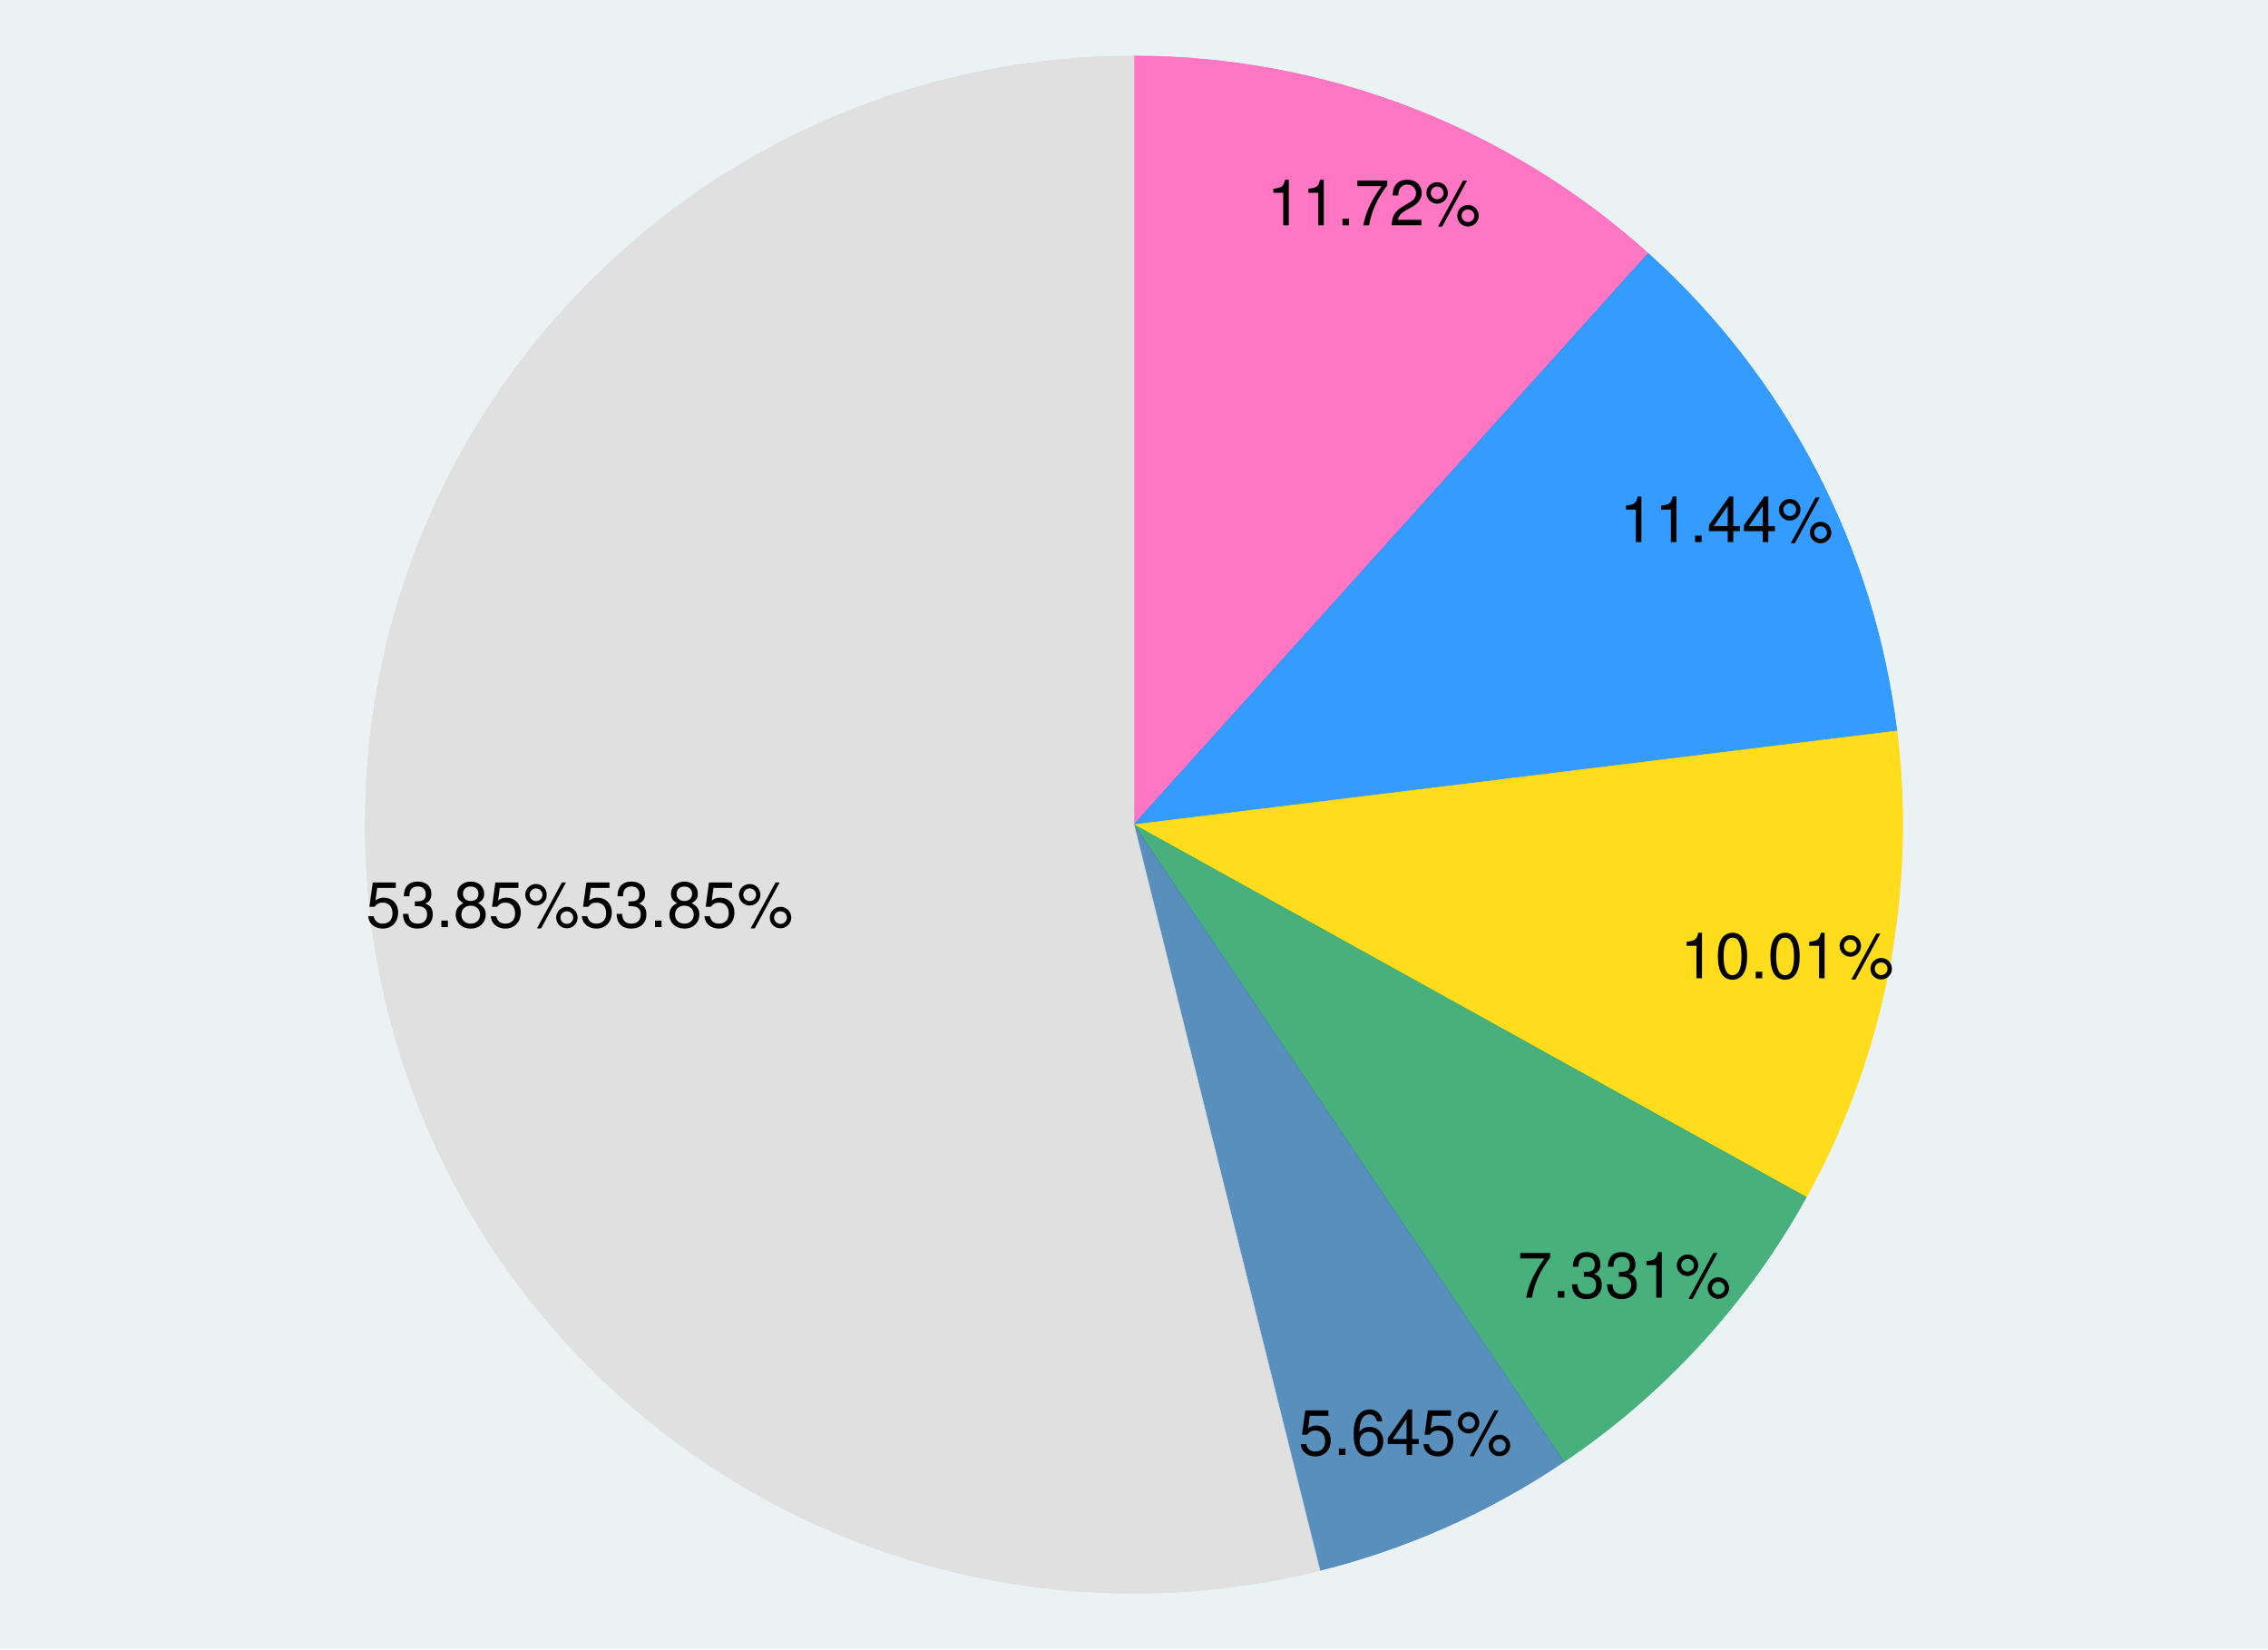
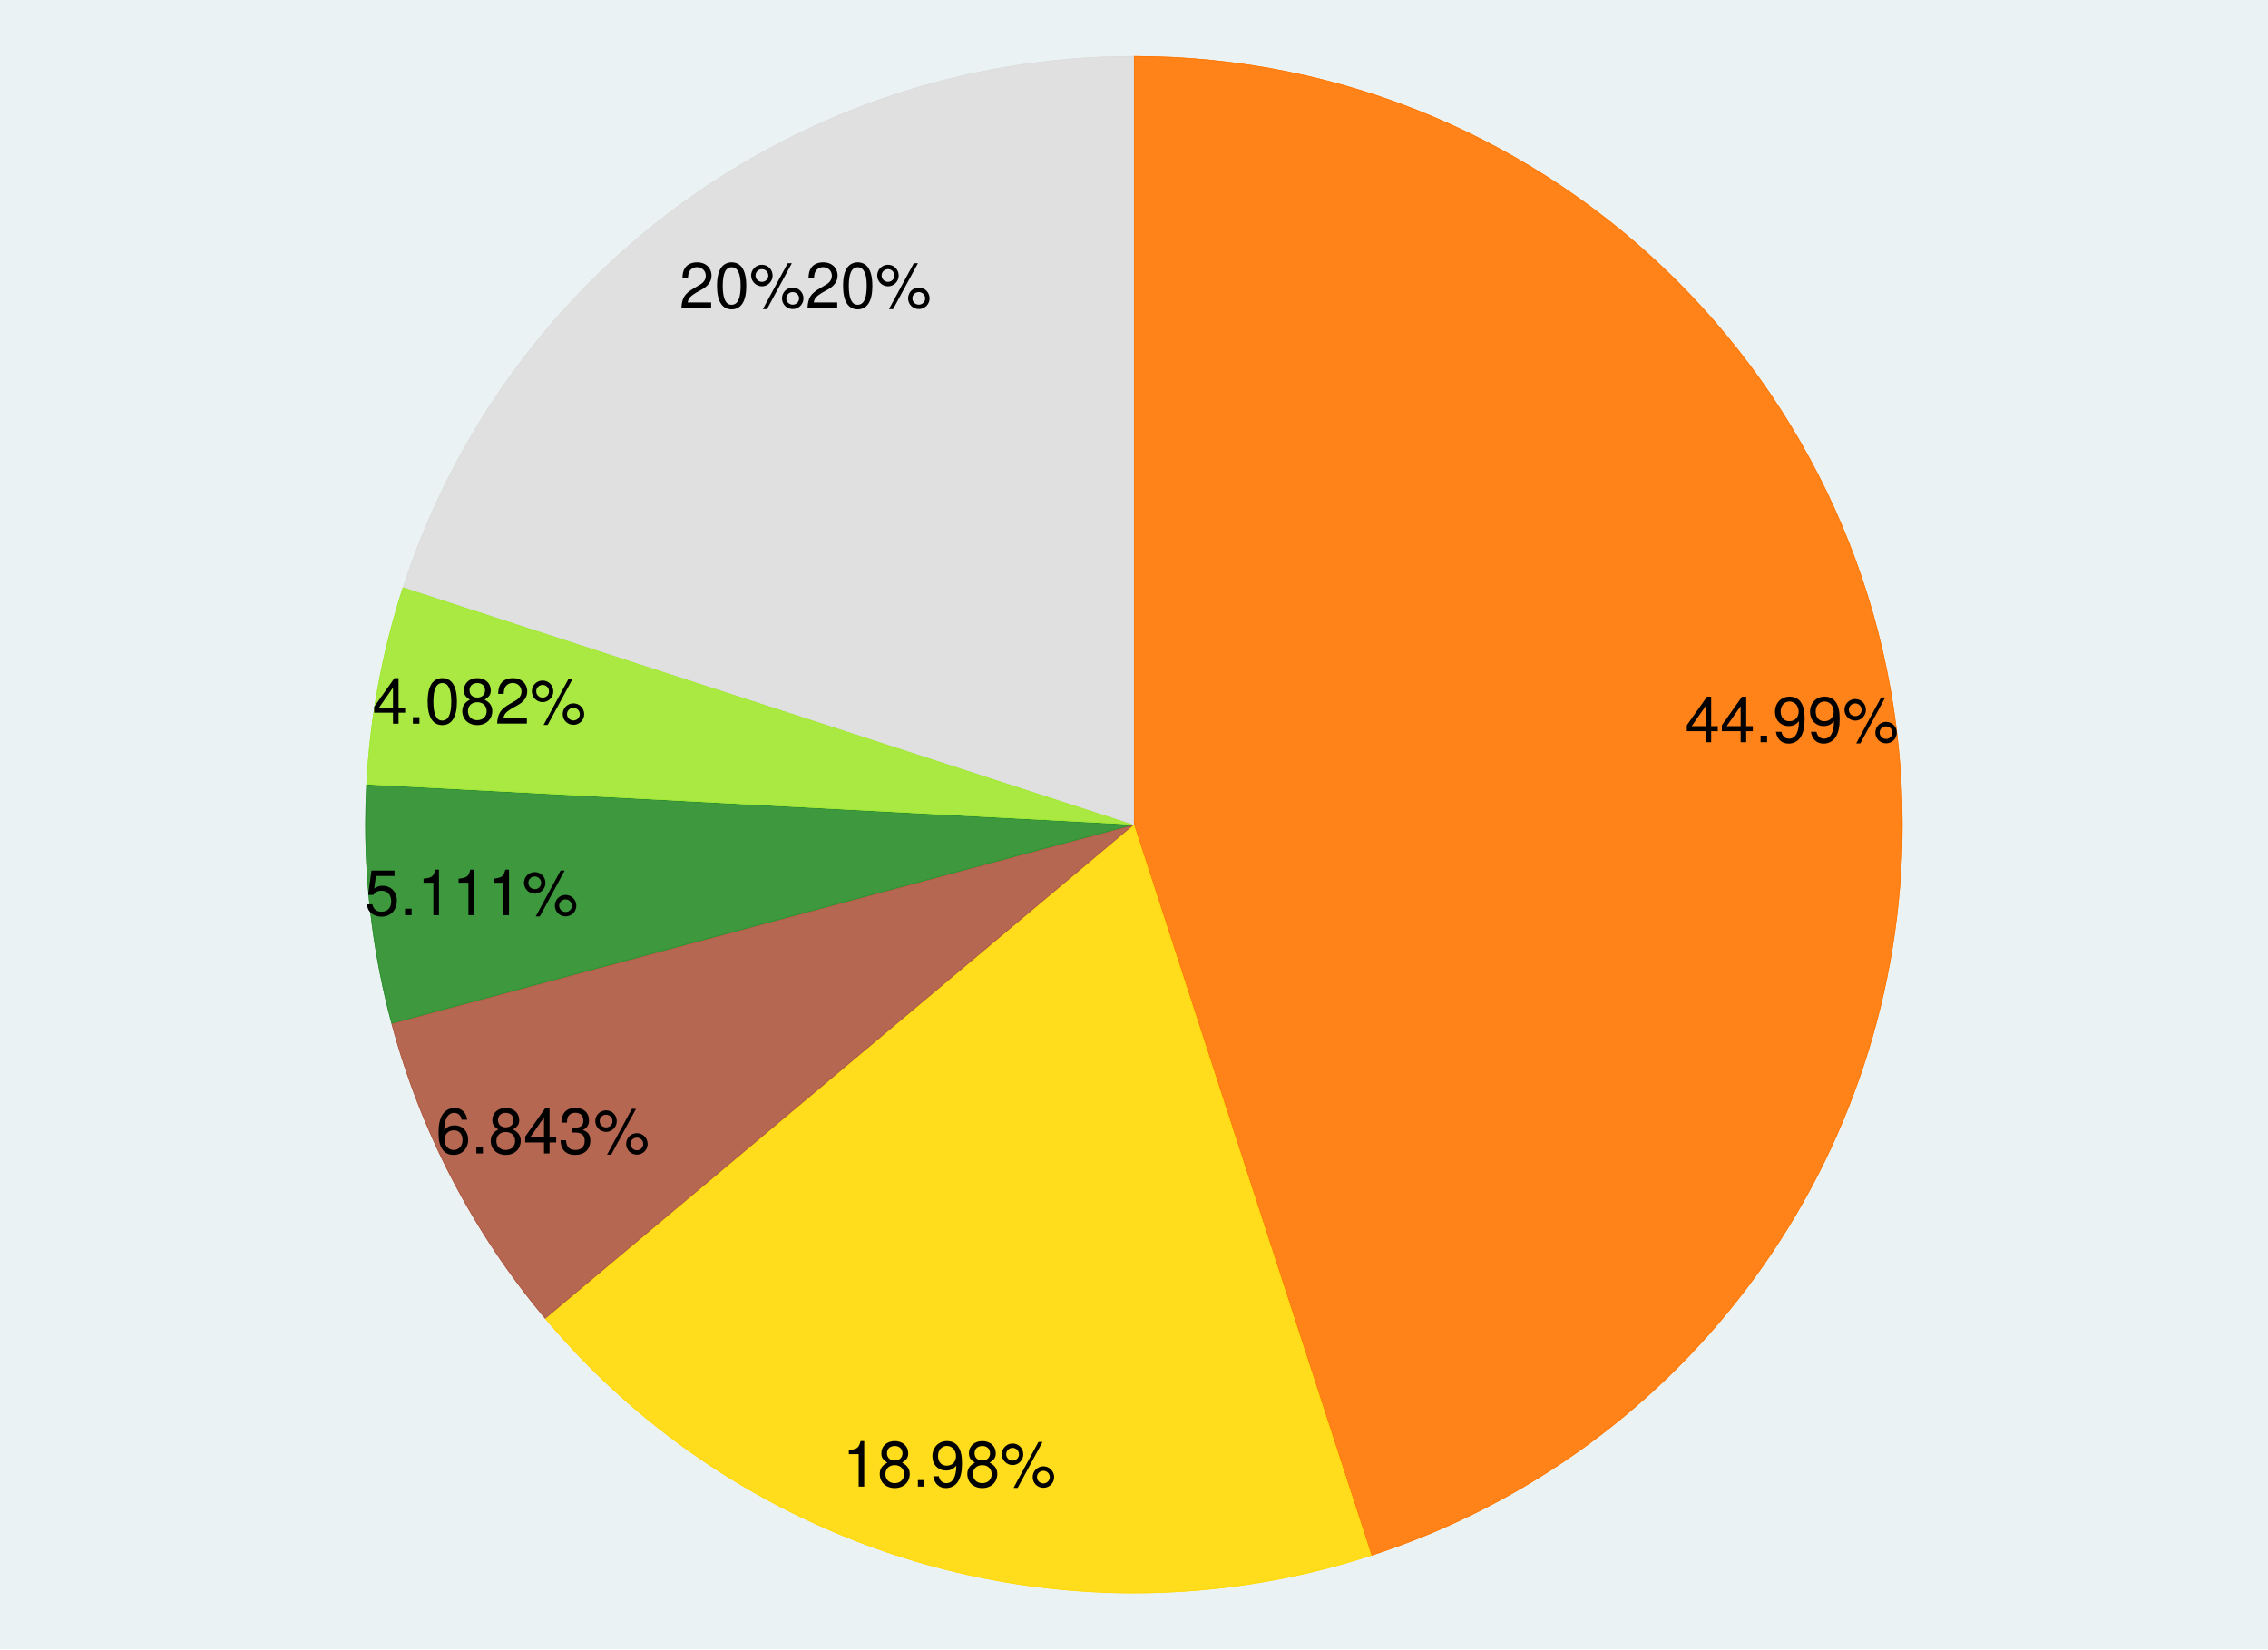
- <svg xmlns="http://www.w3.org/2000/svg" viewBox="0 0 528 384" height="384" width="528" xml:space="preserve" id="svg2" version="1.1">
-   <defs id="defs6" />
-   <g transform="matrix(1.333333,0,0,-1.333333,0,384)" id="g10">
-     <g transform="scale(0.1)" id="g12">
-       <path id="path14" style="fill:#eaf2f3;fill-opacity:1;fill-rule:nonzero;stroke:none" d="M 0,0 H 3960 V 2880 H 0 Z" />
-       <path id="path16" style="fill:#ff77c3;fill-opacity:1;fill-rule:nonzero;stroke:none" d="m 1979.88,1439.95 898.01,997.35 c -246.46,221.92 -566.37,344.72 -898.01,344.72" />
-       <path id="path18" style="fill:none;stroke:#ff68bc;stroke-width:1.2;stroke-linecap:butt;stroke-linejoin:miter;stroke-miterlimit:10;stroke-dasharray:none;stroke-opacity:1" d="m 1979.88,1439.95 898.01,997.35 c -246.46,221.92 -566.37,344.72 -898.01,344.72 z" />
-       <path id="path20" style="fill:#349bff;fill-opacity:1;fill-rule:nonzero;stroke:none" d="m 1979.88,1439.95 1332.06,163.56 c -39.43,321.17 -193.58,617.28 -434.05,833.79" />
-       <path id="path22" style="fill:none;stroke:#1e90ff;stroke-width:1.2;stroke-linecap:butt;stroke-linejoin:miter;stroke-miterlimit:10;stroke-dasharray:none;stroke-opacity:1" d="m 1979.88,1439.95 1332.06,163.56 c -39.43,321.17 -193.58,617.28 -434.05,833.79 z" />
-       <path id="path24" style="fill:#ffdc1c;fill-opacity:1;fill-rule:nonzero;stroke:none" d="m 1979.88,1439.95 1173.8,-650.641 c 110.36,199.097 168.27,423.001 168.27,650.641 0,54.68 -3.35,109.3 -10.01,163.56" />
-       <path id="path26" style="fill:none;stroke:#ffd803;stroke-width:1.2;stroke-linecap:butt;stroke-linejoin:miter;stroke-miterlimit:10;stroke-dasharray:none;stroke-opacity:1" d="m 1979.88,1439.95 1173.8,-650.641 c 110.36,199.097 168.27,423.001 168.27,650.641 0,54.68 -3.35,109.3 -10.01,163.56 z" />
-       <path id="path28" style="fill:#48b07d;fill-opacity:1;fill-rule:nonzero;stroke:none" d="M 1979.88,1439.95 2730.35,327.328 c 175.58,118.434 320.65,276.746 423.33,461.981" />
-       <path id="path30" style="fill:none;stroke:#34a76e;stroke-width:1.2;stroke-linecap:butt;stroke-linejoin:miter;stroke-miterlimit:10;stroke-dasharray:none;stroke-opacity:1" d="M 1979.88,1439.95 2730.35,327.328 c 175.58,118.434 320.65,276.746 423.33,461.981 z" />
-       <path id="path32" style="fill:#598fbc;fill-opacity:1;fill-rule:nonzero;stroke:none" d="m 1979.88,1439.95 324.67,-1302.2 c 151.9,37.871 296.01,102.035 425.8,189.578" />
-       <path id="path34" style="fill:none;stroke:#4682b4;stroke-width:1.2;stroke-linecap:butt;stroke-linejoin:miter;stroke-miterlimit:10;stroke-dasharray:none;stroke-opacity:1" d="m 1979.88,1439.95 324.67,-1302.2 c 151.9,37.871 296.01,102.035 425.8,189.578 z" />
-       <path id="path36" style="fill:#e0e0e0;fill-opacity:1;fill-rule:nonzero;stroke:none" d="m 1979.88,1439.95 v 1342.07 c -741.21,0 -1342.071,-600.86 -1342.071,-1342.07 0,-741.2 600.861,-1342.063 1342.071,-1342.063 109.44,0 218.48,13.39 324.67,39.863" />
-       <path id="path38" style="fill:none;stroke:#dcdcdc;stroke-width:1.2;stroke-linecap:butt;stroke-linejoin:miter;stroke-miterlimit:10;stroke-dasharray:none;stroke-opacity:1" d="m 1979.88,1439.95 v 1342.07 c -741.21,0 -1342.071,-600.86 -1342.071,-1342.07 0,-741.2 600.861,-1342.063 1342.071,-1342.063 109.44,0 218.48,13.39 324.67,39.863 z" />
-       <g transform="scale(10)" id="g40">
-         <text id="text54" style="font-variant:normal;font-weight:normal;font-size:11.001px;font-family:Helvetica;-inkscape-font-specification:Helvetica;writing-mode:lr-tb;fill:#000000;fill-opacity:1;fill-rule:nonzero;stroke:none" transform="matrix(1,0,0,-1,221.213,248.663)">
-           <tspan id="tspan42" y="0" x="0 6.117 12.234 15.292 21.409 27.526">11.72%</tspan>
-           <tspan id="tspan44" y="55.328" x="61.566 67.682 73.799 76.858 82.974 89.091">11.44%</tspan>
-           <tspan id="tspan46" y="131.497" x="72.147 78.263 84.38 87.438 93.555 99.672">10.01%</tspan>
-           <tspan id="tspan48" y="187.259" x="43.721 49.838 52.896 59.013 65.13 71.247">7.331%</tspan>
-           <tspan id="tspan50" y="214.743" x="5.495 11.611 14.67 20.786 26.903 33.02">5.645%</tspan>
-           <tspan id="tspan52" y="122.562" x="-157.335 -151.219 -145.102 -142.044 -135.927 -129.81 -157.335 -151.219 -145.102 -142.044 -135.927 -129.81">53.85%53.85%</tspan>
+ <svg xmlns="http://www.w3.org/2000/svg" version="1.1" id="svg2" xml:space="preserve" width="528" height="384" viewBox="0 0 528 384">
+   <defs id="defs6">
+     <clipPath clipPathUnits="userSpaceOnUse" id="clipPath22">
+       <path d="M 1979.88,1439.95 2394.6,163.57 c 552.96,179.668 927.35,694.969 927.35,1276.38 0,741.21 -600.87,1342.07 -1342.07,1342.07 z" id="path20" />
+     </clipPath>
+     <clipPath clipPathUnits="userSpaceOnUse" id="clipPath34">
+       <path d="M 1979.88,1439.95 951.793,577.289 C 1206.79,273.398 1583.17,97.887 1979.88,97.887 c 140.82,0 280.78,22.168 414.72,65.683 z" id="path32" />
+     </clipPath>
+     <clipPath clipPathUnits="userSpaceOnUse" id="clipPath46">
+       <path d="M 1979.88,1439.95 683.539,1092.6 C 734.258,903.309 825.824,727.414 951.793,577.289 Z" id="path44" />
+     </clipPath>
+     <clipPath clipPathUnits="userSpaceOnUse" id="clipPath58">
+       <path d="M 1979.88,1439.95 639.648,1510.2 c -1.222,-23.4 -1.839,-46.82 -1.839,-70.25 0,-117.28 15.375,-234.06 45.73,-347.35 z" id="path56" />
+     </clipPath>
+     <clipPath clipPathUnits="userSpaceOnUse" id="clipPath70">
+       <path d="M 1979.88,1439.95 703.492,1854.68 C 667.254,1743.13 645.785,1627.32 639.648,1510.2 Z" id="path68" />
+     </clipPath>
+     <clipPath clipPathUnits="userSpaceOnUse" id="clipPath82">
+       <path d="m 1979.88,1439.95 v 1342.07 c -581.42,0 -1096.72,-374.38 -1276.388,-927.34 z" id="path80" />
+     </clipPath>
+   </defs>
+   <g id="g8" transform="matrix(1.333333,0,0,-1.333333,0,384)">
+     <g id="g10" transform="scale(0.1)">
+       <path d="M 0,0 H 3960 V 2880 H 0 Z" style="fill:#eaf2f3;fill-opacity:1;fill-rule:nonzero;stroke:none" id="path12" />
+       <path d="M 1979.88,1439.95 2394.6,163.57 c 552.96,179.668 927.35,694.969 927.35,1276.38 0,741.21 -600.87,1342.07 -1342.07,1342.07" style="fill:#ff8319;fill-opacity:1;fill-rule:nonzero;stroke:none" id="path14" />
+       <g id="g16">
+         <g id="g18" clip-path="url(#clipPath22)">
+           <path d="M 1979.88,1439.95 2394.6,163.57 c 552.96,179.668 927.35,694.969 927.35,1276.38 0,741.21 -600.87,1342.07 -1342.07,1342.07 z" style="fill:none;stroke:#ff7500;stroke-width:2.4;stroke-linecap:butt;stroke-linejoin:miter;stroke-miterlimit:10;stroke-dasharray:none;stroke-opacity:1" id="path24" />
+         </g>
+       </g>
+       <path d="M 1979.88,1439.95 951.793,577.289 C 1206.79,273.398 1583.17,97.887 1979.88,97.887 c 140.82,0 280.78,22.168 414.72,65.683" style="fill:#ffdc1c;fill-opacity:1;fill-rule:nonzero;stroke:none" id="path26" />
+       <g id="g28">
+         <g id="g30" clip-path="url(#clipPath34)">
+           <path d="M 1979.88,1439.95 951.793,577.289 C 1206.79,273.398 1583.17,97.887 1979.88,97.887 c 140.82,0 280.78,22.168 414.72,65.683 z" style="fill:none;stroke:#ffd803;stroke-width:2.4;stroke-linecap:butt;stroke-linejoin:miter;stroke-miterlimit:10;stroke-dasharray:none;stroke-opacity:1" id="path36" />
+         </g>
+       </g>
+       <path d="M 1979.88,1439.95 683.539,1092.6 C 734.258,903.309 825.824,727.414 951.793,577.289" style="fill:#b66751;fill-opacity:1;fill-rule:nonzero;stroke:none" id="path38" />
+       <g id="g40">
+         <g id="g42" clip-path="url(#clipPath46)">
+           <path d="M 1979.88,1439.95 683.539,1092.6 C 734.258,903.309 825.824,727.414 951.793,577.289 Z" style="fill:none;stroke:#ae563e;stroke-width:2.4;stroke-linecap:butt;stroke-linejoin:miter;stroke-miterlimit:10;stroke-dasharray:none;stroke-opacity:1" id="path48" />
+         </g>
+       </g>
+       <path d="M 1979.88,1439.95 639.648,1510.2 c -1.222,-23.4 -1.839,-46.82 -1.839,-70.25 0,-117.28 15.375,-234.06 45.73,-347.35" style="fill:#3d983e;fill-opacity:1;fill-rule:nonzero;stroke:none" id="path50" />
+       <g id="g52">
+         <g id="g54" clip-path="url(#clipPath58)">
+           <path d="M 1979.88,1439.95 639.648,1510.2 c -1.222,-23.4 -1.839,-46.82 -1.839,-70.25 0,-117.28 15.375,-234.06 45.73,-347.35 z" style="fill:none;stroke:#278d29;stroke-width:2.4;stroke-linecap:butt;stroke-linejoin:miter;stroke-miterlimit:10;stroke-dasharray:none;stroke-opacity:1" id="path60" />
+         </g>
+       </g>
+       <path d="M 1979.88,1439.95 703.492,1854.68 C 667.254,1743.13 645.785,1627.32 639.648,1510.2" style="fill:#a9e942;fill-opacity:1;fill-rule:nonzero;stroke:none" id="path62" />
+       <g id="g64">
+         <g id="g66" clip-path="url(#clipPath70)">
+           <path d="M 1979.88,1439.95 703.492,1854.68 C 667.254,1743.13 645.785,1627.32 639.648,1510.2 Z" style="fill:none;stroke:#9fe72d;stroke-width:2.4;stroke-linecap:butt;stroke-linejoin:miter;stroke-miterlimit:10;stroke-dasharray:none;stroke-opacity:1" id="path72" />
+         </g>
+       </g>
+       <path d="m 1979.88,1439.95 v 1342.07 c -581.42,0 -1096.72,-374.38 -1276.388,-927.34" style="fill:#e0e0e0;fill-opacity:1;fill-rule:nonzero;stroke:none" id="path74" />
+       <g id="g76">
+         <g id="g78" clip-path="url(#clipPath82)">
+           <path d="m 1979.88,1439.95 v 1342.07 c -581.42,0 -1096.72,-374.38 -1276.388,-927.34 z" style="fill:none;stroke:#dcdcdc;stroke-width:2.4;stroke-linecap:butt;stroke-linejoin:miter;stroke-miterlimit:10;stroke-dasharray:none;stroke-opacity:1" id="path84" />
+         </g>
+       </g>
+       <g id="g86" transform="scale(10)">
+         <text transform="matrix(1,0,0,-1,294.213,158.4)" style="font-variant:normal;font-weight:normal;font-size:11.001px;font-family:Helvetica;-inkscape-font-specification:Helvetica;writing-mode:lr-tb;fill:#000000;fill-opacity:1;fill-rule:nonzero;stroke:none" id="text100">
+           <tspan x="0 6.117 12.234 15.292 21.409 27.526" y="0" id="tspan88">44.99%</tspan>
+           <tspan x="-147.127 -141.01 -134.893 -131.835 -125.718 -119.601" y="129.999" id="tspan90">18.98%</tspan>
+           <tspan x="-218.11 -211.993 -208.935 -202.818 -196.701 -190.584" y="71.824" id="tspan92">6.843%</tspan>
+           <tspan x="-230.559 -224.442 -221.384 -215.267 -209.15 -203.033" y="30.22" id="tspan94">5.111%</tspan>
+           <tspan x="-229.186 -223.069 -220.01 -213.894 -207.777 -201.66" y="-3.23" id="tspan96">4.082%</tspan>
+           <tspan x="-175.604 -169.487 -163.37 -175.604 -169.487 -163.37" y="-75.834" id="tspan98">20%20%</tspan>
        </text>
      </g>
    </g>
  </g>
</svg>
